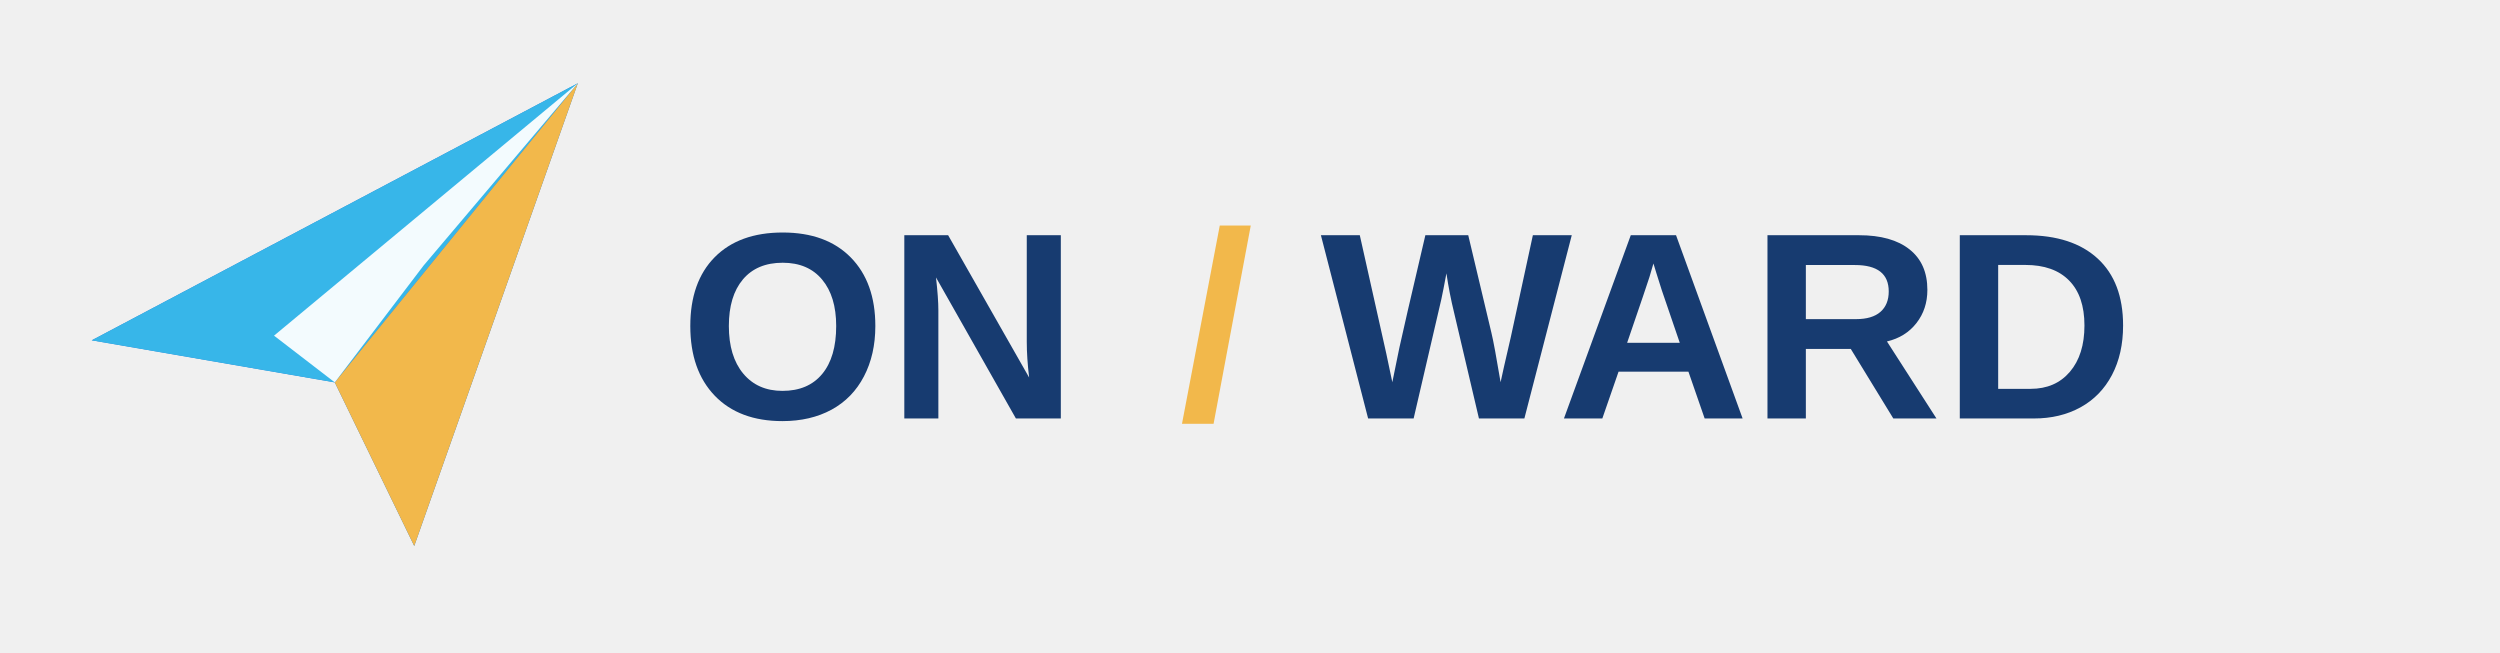
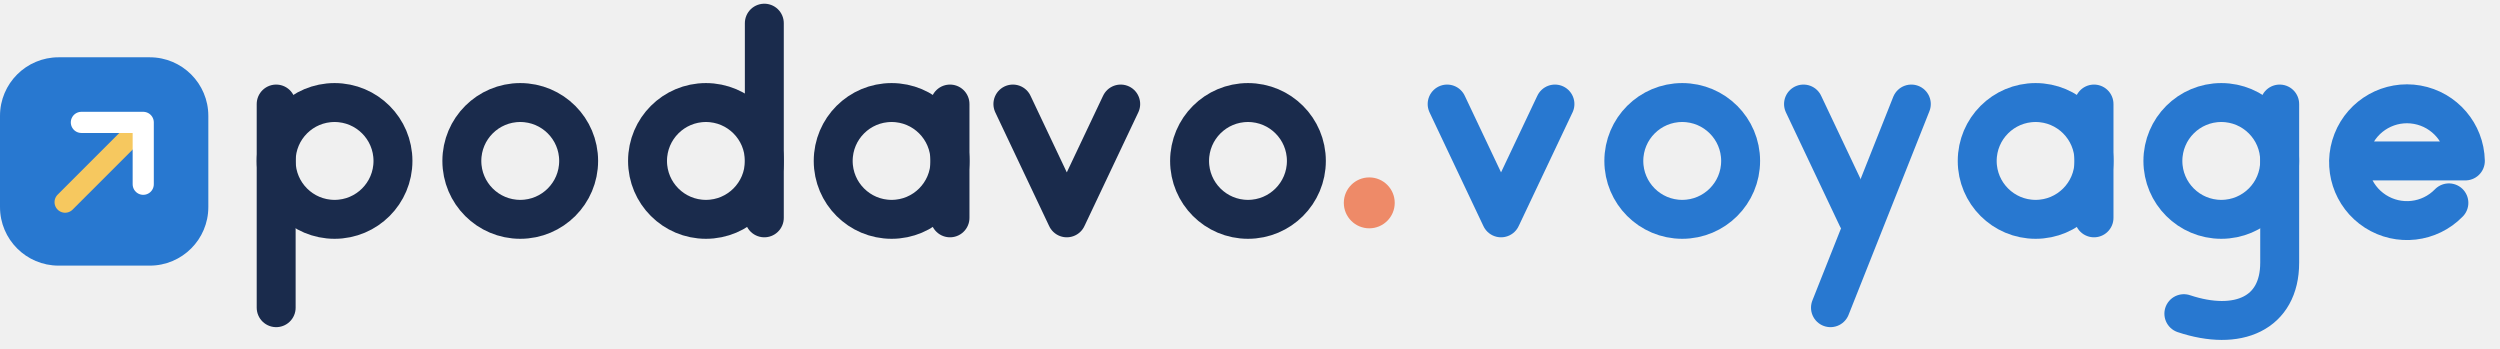
- <svg xmlns="http://www.w3.org/2000/svg" width="460" height="120" viewBox="0 0 460 120">
-   <g transform="translate(10 5) scale(.86)">
-     <path d="M8 67 112 12 77 111 60 76 8 67Z" fill="#2878D0" />
-     <path d="M8 67 112 12 60 76Z" fill="#37B6E9" />
-     <path d="M60 76 112 12 77 111Z" fill="#F2B84B" />
-     <path d="M60 76 79 51 112 12 47 66Z" fill="#fff" opacity=".94" />
+ <svg xmlns="http://www.w3.org/2000/svg" width="960" height="134" viewBox="0 0 960 134" role="img" aria-label="podavo.voyage">
+   <g transform="translate(0 22) scale(1.25)">
+     <rect width="64" height="64" rx="18" fill="#2878D0" />
+     <path d="M43 21.5 L20 44.5" fill="none" stroke="#F6C85F" stroke-width="6.5" stroke-linecap="round" />
+     <path d="M25 20 H44 V39" fill="none" stroke="#FFFFFF" stroke-width="6.5" stroke-linecap="round" stroke-linejoin="round" />
  </g>
-   <text x="125" y="77" fill="#173B70" font-family="Arial,sans-serif" font-weight="800" font-size="49">ON</text>
-   <text x="217" y="77" fill="#F2B84B" font-family="Arial,sans-serif" font-weight="800" font-size="49">/</text>
-   <text x="243" y="77" fill="#173B70" font-family="Arial,sans-serif" font-weight="800" font-size="49">WARD</text>
+   <g transform="translate(98 2) scale(1.15)" fill="none" stroke-width="13" stroke-linecap="round" stroke-linejoin="round">
+     <g stroke="#1A2B4C">
+       <path d="M7 33 V101" />
+       <circle cx="26.5" cy="52" r="19.5" />
+       <circle cx="88.5" cy="52" r="19.5" />
+       <circle cx="150.5" cy="52" r="19.5" />
+       <path d="M170 6 V71" />
+       <circle cx="212.5" cy="52" r="19.5" />
+       <path d="M232 33 V71" />
+       <path d="M253 33 L271 71 L289 33" />
+       <circle cx="331.5" cy="52" r="19.5" />
+     </g>
+     <circle cx="372" cy="66" r="8.5" fill="#EE8A68" />
+     <g stroke="#2878D0">
+       <path d="M398 33 L416 71 L434 33" />
+       <circle cx="476.5" cy="52" r="19.5" />
+       <path d="M517 33 L535 71" />
+       <path d="M553 33 L526 101" />
+       <circle cx="594.5" cy="52" r="19.5" />
+       <path d="M614 33 V71" />
+       <circle cx="656.5" cy="52" r="19.5" />
+       <path d="M676 33 V86 C676 103 662 109 644 103" />
+       <path d="M699 52 H738 A19.5 19.5 0 1 0 732.5 66" />
+     </g>
+   </g>
</svg>
